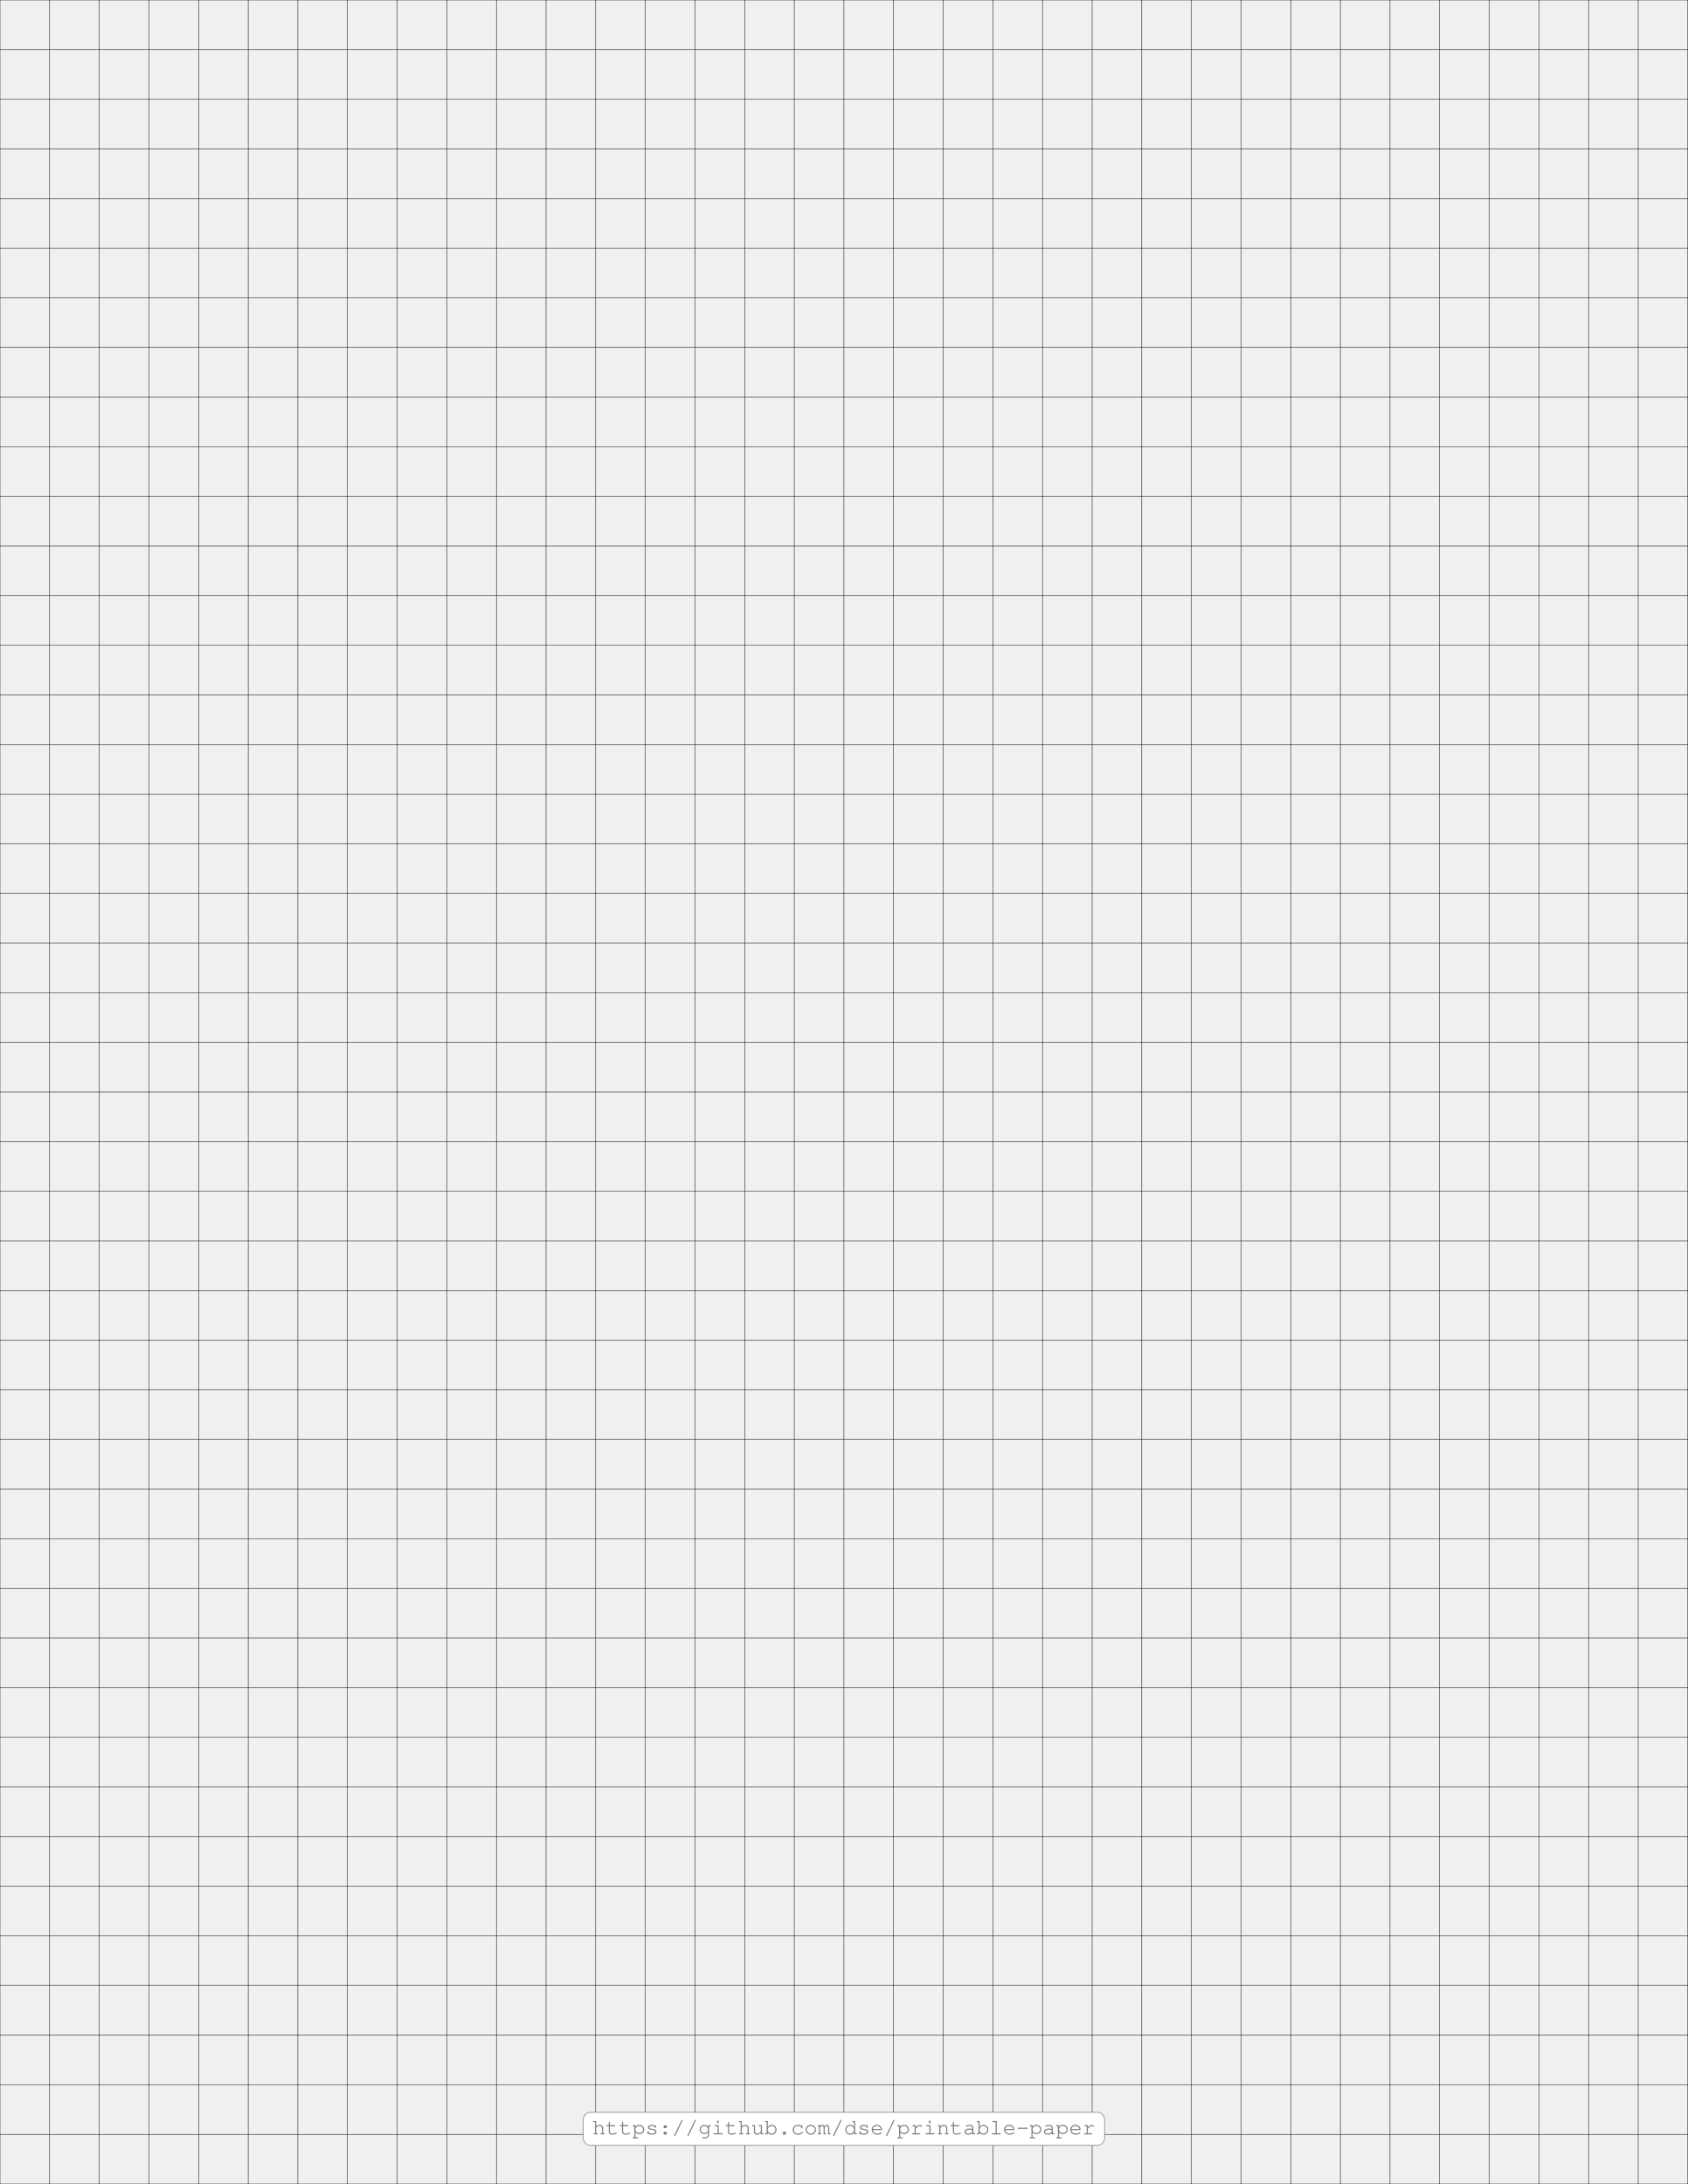
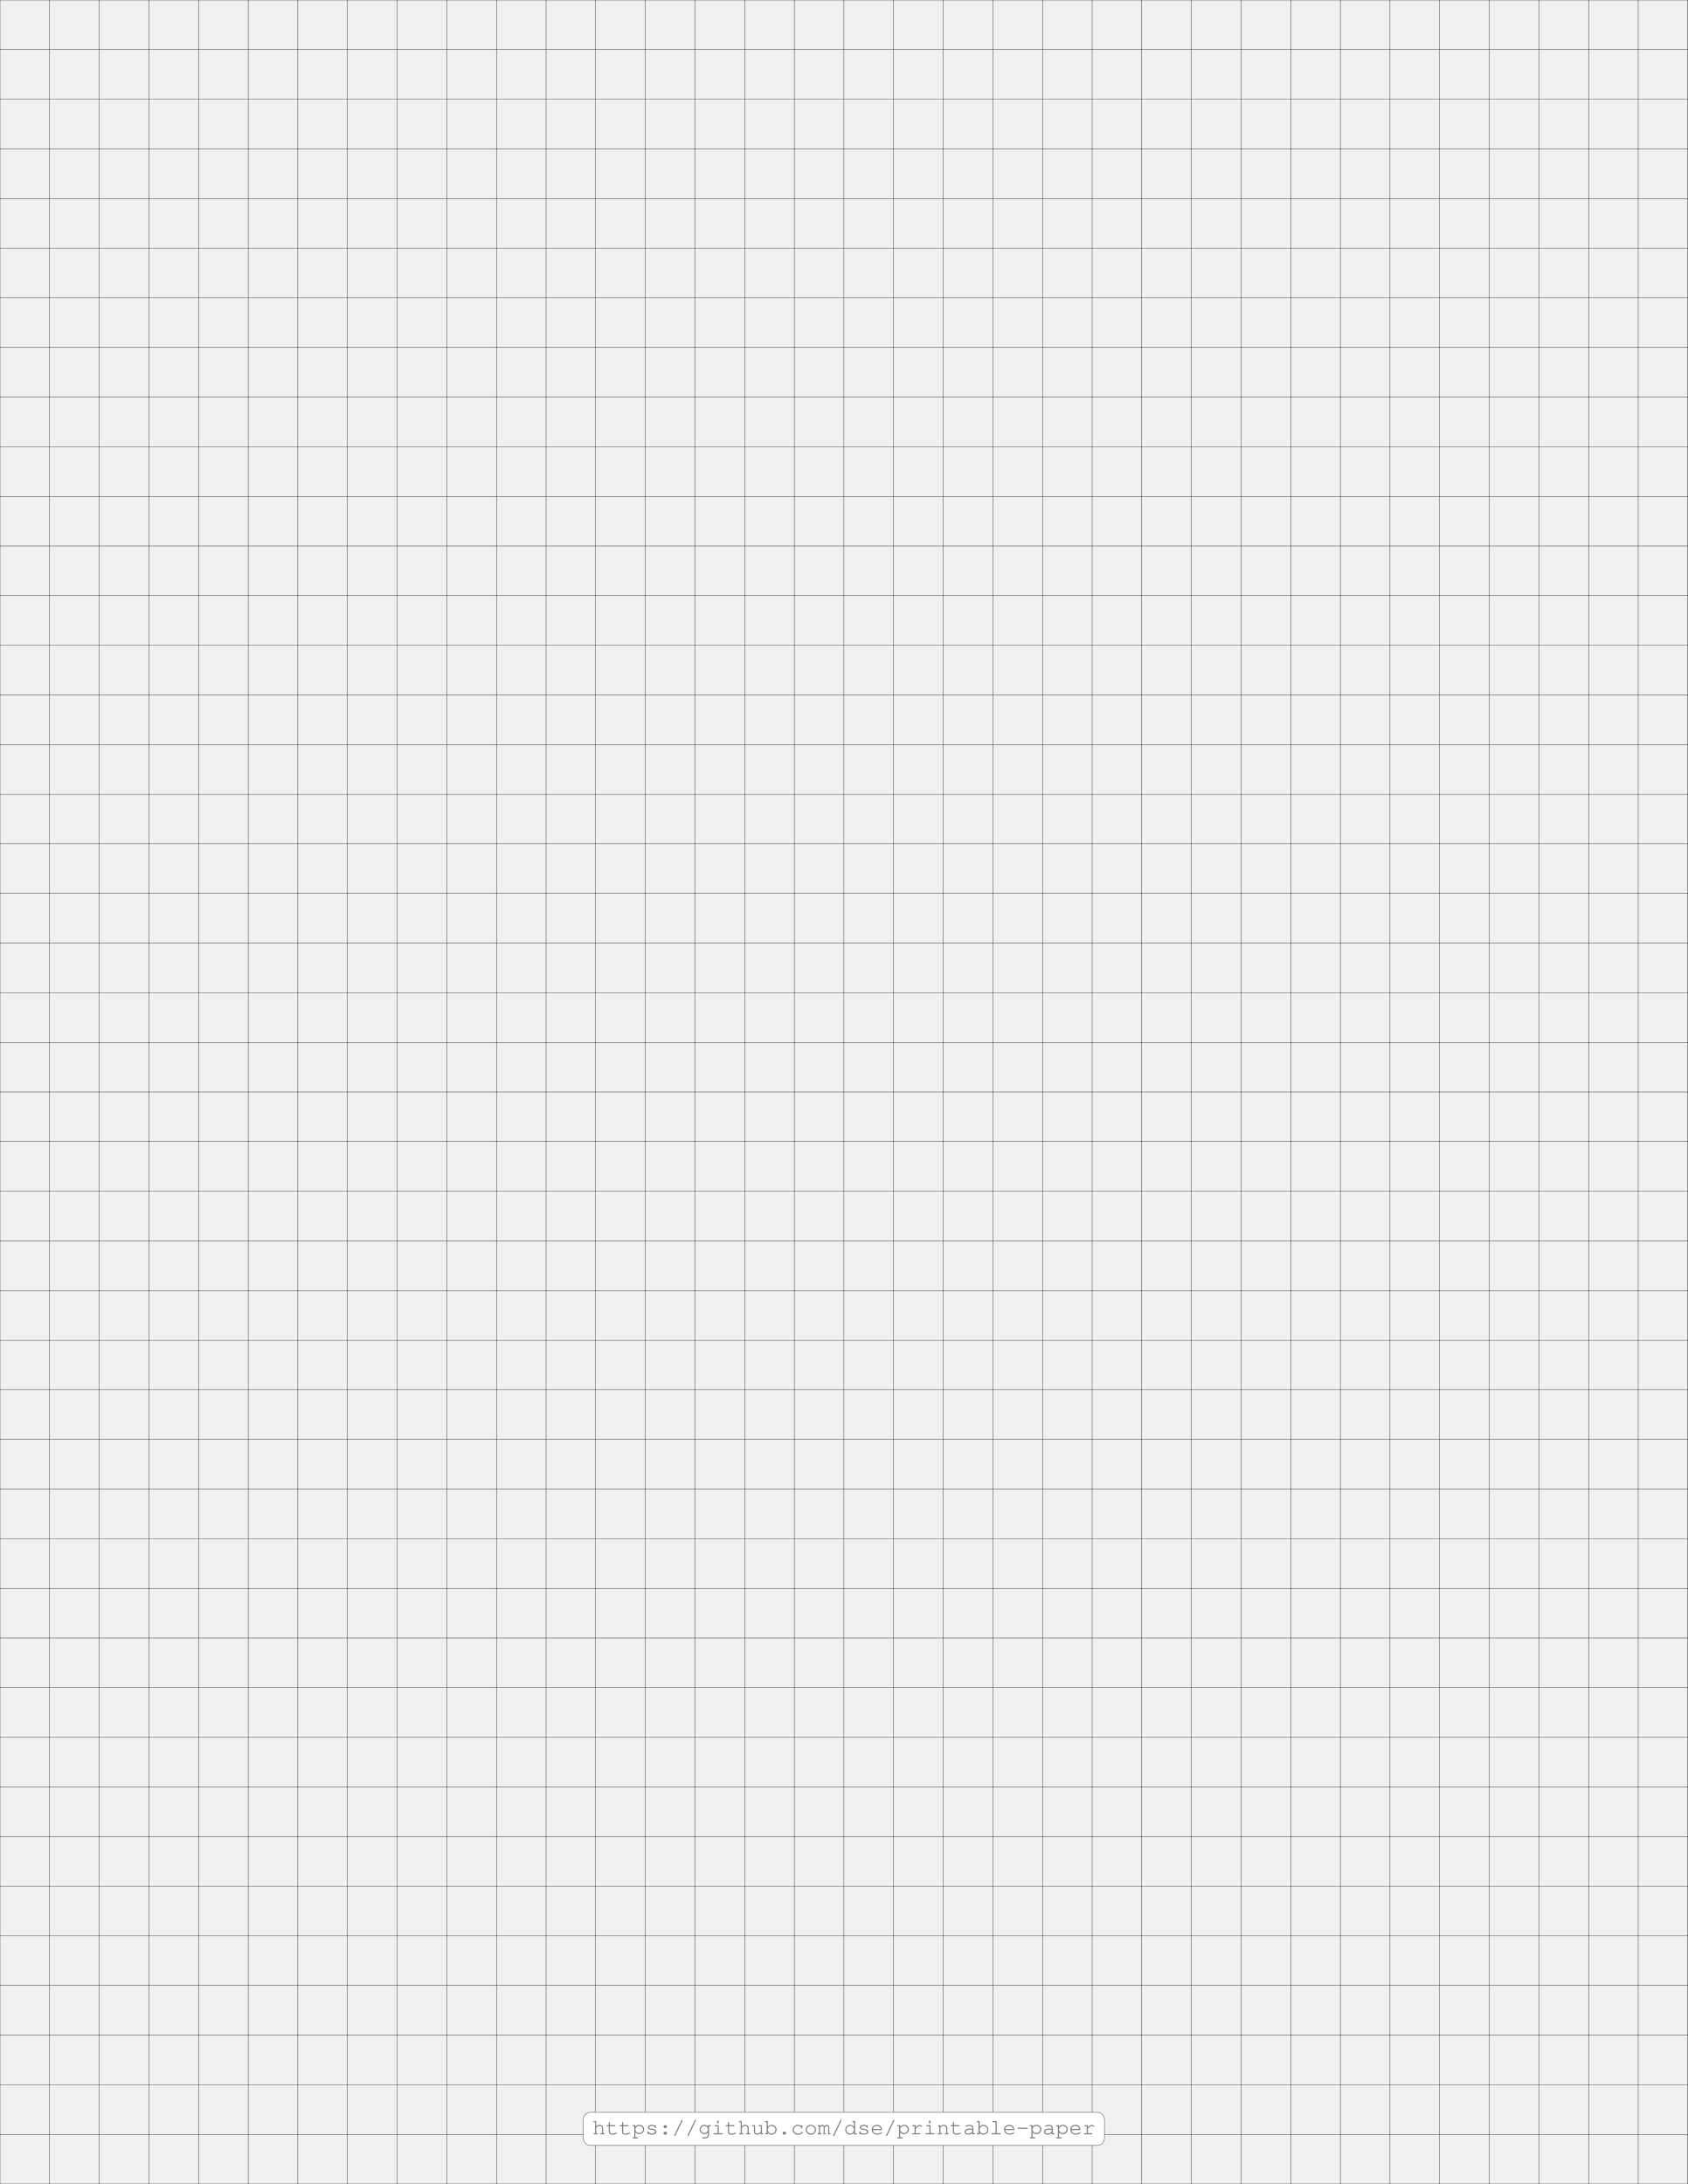
<svg xmlns="http://www.w3.org/2000/svg" width="612pt" height="792pt" viewBox="0 0 612 792">
  <defs />
  <style>        .line, .dot { stroke-linecap: round; }
        .stroke-linecap-butt { stroke-linecap: butt; }

        .rectangle { fill: #ffffff; }

-         .line.xx-thin    { stroke-width: 0.24pt; }
-         .line.x-thin     { stroke-width: 0.36pt; }
-         .line.thin       { stroke-width: 0.48pt; }
-         .line.semi-thin  { stroke-width: 0.588pt; }
-         .line            { stroke-width: 0.72pt; }
-         .line.semi-thick { stroke-width: 0.882pt; }
-         .line.thick      { stroke-width: 1.08pt; }
+         .line.xx-thin    { stroke-width: 0.32px; }
+         .line.x-thin     { stroke-width: 0.48px; }
+         .line.thin       { stroke-width: 0.64px; }
+         .line.semi-thin  { stroke-width: 0.784px; }
+         .line            { stroke-width: 0.96px; }
+         .line.semi-thick { stroke-width: 1.176px; }
+         .line.thick      { stroke-width: 1.44px; }

-         .dot.xx-thin     { stroke-width: 0.48pt; }
-         .dot.x-thin      { stroke-width: 0.72pt; }
-         .dot.thin        { stroke-width: 0.96pt; }
-         .dot.semi-thin   { stroke-width: 1.176pt; }
-         .dot             { stroke-width: 1.44pt; }
-         .dot.semi-thick  { stroke-width: 1.764pt; }
-         .dot.thick       { stroke-width: 2.16pt; }
+         .dot.xx-thin     { stroke-width: 0.64px; }
+         .dot.x-thin      { stroke-width: 0.96px; }
+         .dot.thin        { stroke-width: 1.28px; }
+         .dot.semi-thin   { stroke-width: 1.568px; }
+         .dot             { stroke-width: 1.92px; }
+         .dot.semi-thick  { stroke-width: 2.352px; }
+         .dot.thick       { stroke-width: 2.88px; }

-         .stroke-1     { stroke-width: 0.12pt; stroke-linecap: round; }
-         .stroke-2     { stroke-width: 0.24pt; stroke-linecap: round; }
-         .stroke-3     { stroke-width: 0.36pt; stroke-linecap: round; }
-         .stroke-4     { stroke-width: 0.48pt; stroke-linecap: round; }
-         .stroke-5     { stroke-width: 0.6pt; stroke-linecap: round; }
-         .stroke-6     { stroke-width: 0.72pt; stroke-linecap: round; }
-         .stroke-7     { stroke-width: 0.84pt; stroke-linecap: round; }
-         .stroke-8     { stroke-width: 0.96pt; stroke-linecap: round; }
-         .stroke-9     { stroke-width: 1.08pt; stroke-linecap: round; }
-         .stroke-10    { stroke-width: 1.2pt; stroke-linecap: round; }
+         .stroke-1     { stroke-width: 0.12px; stroke-linecap: round; }
+         .stroke-2     { stroke-width: 0.24px; stroke-linecap: round; }
+         .stroke-3     { stroke-width: 0.36px; stroke-linecap: round; }
+         .stroke-4     { stroke-width: 0.48px; stroke-linecap: round; }
+         .stroke-5     { stroke-width: 0.6px; stroke-linecap: round; }
+         .stroke-6     { stroke-width: 0.72px; stroke-linecap: round; }
+         .stroke-7     { stroke-width: 0.84px; stroke-linecap: round; }
+         .stroke-8     { stroke-width: 0.96px; stroke-linecap: round; }
+         .stroke-9     { stroke-width: 1.08px; stroke-linecap: round; }
+         .stroke-10    { stroke-width: 1.2px; stroke-linecap: round; }

        .blue  { stroke: #b3b3ff; }
        .red   { stroke: #ff9999; }
        .green { stroke: #b3ffb3; }
        .gray  { stroke: #b3b3b3; }

        .black         { stroke: #000000; }
        .half-black    { stroke: #808080; }
        .quarter-black { stroke: #c0c0c0; }

        .light.blue  { stroke: #d9d9ff; }
        .light.red   { stroke: #ffcccc; }
        .light.green { stroke: #d9ffd9; }
        .light.gray  { stroke: #d9d9d9; }

        .dark.blue  { stroke: #6767ff; }
        .dark.red   { stroke: #ff3333; }
        .dark.green { stroke: #67ff67; }
        .dark.gray  { stroke: #676767; }

        .alternate-blue  { stroke: #6767ff; opacity: 0.5; }
        .alternate-red   { stroke: #ff3333; opacity: 0.5; }
        .alternate-green { stroke: #67ff67; opacity: 0.5; }
        .alternate-gray  { stroke: #676767; opacity: 0.5; }
</style>
  <g id="grid">
    <line x1="0" x2="612" y1="0" y2="0" class="stroke-1 black line" />
    <line x1="0" x2="612" y1="18" y2="18" class="stroke-1 black line" />
    <line x1="0" x2="612" y1="36" y2="36" class="stroke-1 black line" />
    <line x1="0" x2="612" y1="54" y2="54" class="stroke-1 black line" />
    <line x1="0" x2="612" y1="72" y2="72" class="stroke-1 black line" />
    <line x1="0" x2="612" y1="90" y2="90" class="stroke-1 black line" />
    <line x1="0" x2="612" y1="108" y2="108" class="stroke-1 black line" />
    <line x1="0" x2="612" y1="126" y2="126" class="stroke-1 black line" />
    <line x1="0" x2="612" y1="144" y2="144" class="stroke-1 black line" />
    <line x1="0" x2="612" y1="162" y2="162" class="stroke-1 black line" />
    <line x1="0" x2="612" y1="180" y2="180" class="stroke-1 black line" />
    <line x1="0" x2="612" y1="198" y2="198" class="stroke-1 black line" />
    <line x1="0" x2="612" y1="216" y2="216" class="stroke-1 black line" />
    <line x1="0" x2="612" y1="234" y2="234" class="stroke-1 black line" />
    <line x1="0" x2="612" y1="252" y2="252" class="stroke-1 black line" />
    <line x1="0" x2="612" y1="270" y2="270" class="stroke-1 black line" />
    <line x1="0" x2="612" y1="288" y2="288" class="stroke-1 black line" />
    <line x1="0" x2="612" y1="306" y2="306" class="stroke-1 black line" />
    <line x1="0" x2="612" y1="324" y2="324" class="stroke-1 black line" />
    <line x1="0" x2="612" y1="342" y2="342" class="stroke-1 black line" />
    <line x1="0" x2="612" y1="360" y2="360" class="stroke-1 black line" />
    <line x1="0" x2="612" y1="378" y2="378" class="stroke-1 black line" />
    <line x1="0" x2="612" y1="396" y2="396" class="stroke-1 black line" />
    <line x1="0" x2="612" y1="414" y2="414" class="stroke-1 black line" />
    <line x1="0" x2="612" y1="432" y2="432" class="stroke-1 black line" />
    <line x1="0" x2="612" y1="450" y2="450" class="stroke-1 black line" />
    <line x1="0" x2="612" y1="468" y2="468" class="stroke-1 black line" />
    <line x1="0" x2="612" y1="486" y2="486" class="stroke-1 black line" />
    <line x1="0" x2="612" y1="504" y2="504" class="stroke-1 black line" />
    <line x1="0" x2="612" y1="522" y2="522" class="stroke-1 black line" />
    <line x1="0" x2="612" y1="540" y2="540" class="stroke-1 black line" />
    <line x1="0" x2="612" y1="558" y2="558" class="stroke-1 black line" />
    <line x1="0" x2="612" y1="576" y2="576" class="stroke-1 black line" />
    <line x1="0" x2="612" y1="594" y2="594" class="stroke-1 black line" />
    <line x1="0" x2="612" y1="612" y2="612" class="stroke-1 black line" />
    <line x1="0" x2="612" y1="630" y2="630" class="stroke-1 black line" />
    <line x1="0" x2="612" y1="648" y2="648" class="stroke-1 black line" />
    <line x1="0" x2="612" y1="666" y2="666" class="stroke-1 black line" />
    <line x1="0" x2="612" y1="684" y2="684" class="stroke-1 black line" />
    <line x1="0" x2="612" y1="702" y2="702" class="stroke-1 black line" />
    <line x1="0" x2="612" y1="720" y2="720" class="stroke-1 black line" />
    <line x1="0" x2="612" y1="738" y2="738" class="stroke-1 black line" />
    <line x1="0" x2="612" y1="756" y2="756" class="stroke-1 black line" />
    <line x1="0" x2="612" y1="774" y2="774" class="stroke-1 black line" />
    <line x1="0" x2="612" y1="792" y2="792" class="stroke-1 black line" />
    <line x1="0" x2="0" y1="0" y2="792" class="stroke-1 black line" />
    <line x1="18" x2="18" y1="0" y2="792" class="stroke-1 black line" />
    <line x1="36" x2="36" y1="0" y2="792" class="stroke-1 black line" />
    <line x1="54" x2="54" y1="0" y2="792" class="stroke-1 black line" />
    <line x1="72" x2="72" y1="0" y2="792" class="stroke-1 black line" />
    <line x1="90" x2="90" y1="0" y2="792" class="stroke-1 black line" />
    <line x1="108" x2="108" y1="0" y2="792" class="stroke-1 black line" />
    <line x1="126" x2="126" y1="0" y2="792" class="stroke-1 black line" />
    <line x1="144" x2="144" y1="0" y2="792" class="stroke-1 black line" />
    <line x1="162" x2="162" y1="0" y2="792" class="stroke-1 black line" />
    <line x1="180" x2="180" y1="0" y2="792" class="stroke-1 black line" />
    <line x1="198" x2="198" y1="0" y2="792" class="stroke-1 black line" />
    <line x1="216" x2="216" y1="0" y2="792" class="stroke-1 black line" />
    <line x1="234" x2="234" y1="0" y2="792" class="stroke-1 black line" />
    <line x1="252" x2="252" y1="0" y2="792" class="stroke-1 black line" />
    <line x1="270" x2="270" y1="0" y2="792" class="stroke-1 black line" />
    <line x1="288" x2="288" y1="0" y2="792" class="stroke-1 black line" />
    <line x1="306" x2="306" y1="0" y2="792" class="stroke-1 black line" />
    <line x1="324" x2="324" y1="0" y2="792" class="stroke-1 black line" />
    <line x1="342" x2="342" y1="0" y2="792" class="stroke-1 black line" />
    <line x1="360" x2="360" y1="0" y2="792" class="stroke-1 black line" />
    <line x1="378" x2="378" y1="0" y2="792" class="stroke-1 black line" />
    <line x1="396" x2="396" y1="0" y2="792" class="stroke-1 black line" />
    <line x1="414" x2="414" y1="0" y2="792" class="stroke-1 black line" />
    <line x1="432" x2="432" y1="0" y2="792" class="stroke-1 black line" />
    <line x1="450" x2="450" y1="0" y2="792" class="stroke-1 black line" />
    <line x1="468" x2="468" y1="0" y2="792" class="stroke-1 black line" />
    <line x1="486" x2="486" y1="0" y2="792" class="stroke-1 black line" />
    <line x1="504" x2="504" y1="0" y2="792" class="stroke-1 black line" />
    <line x1="522" x2="522" y1="0" y2="792" class="stroke-1 black line" />
    <line x1="540" x2="540" y1="0" y2="792" class="stroke-1 black line" />
    <line x1="558" x2="558" y1="0" y2="792" class="stroke-1 black line" />
    <line x1="576" x2="576" y1="0" y2="792" class="stroke-1 black line" />
    <line x1="594" x2="594" y1="0" y2="792" class="stroke-1 black line" />
    <line x1="612" x2="612" y1="0" y2="792" class="stroke-1 black line" />
  </g>
  <rect x="211.5" y="766" width="189" height="12" stroke="#808080" stroke-width="0.24" fill="#ffffff" rx="2pt" ry="2pt" />
  <text x="306" y="774" text-anchor="middle" fill="#808080" stroke="none" stroke-width="0" style="font-family: &quot;Courier&quot;, &quot;Courier New&quot;, monospace; font-size: 6pt;">https://github.com/dse/printable-paper</text>
</svg>
